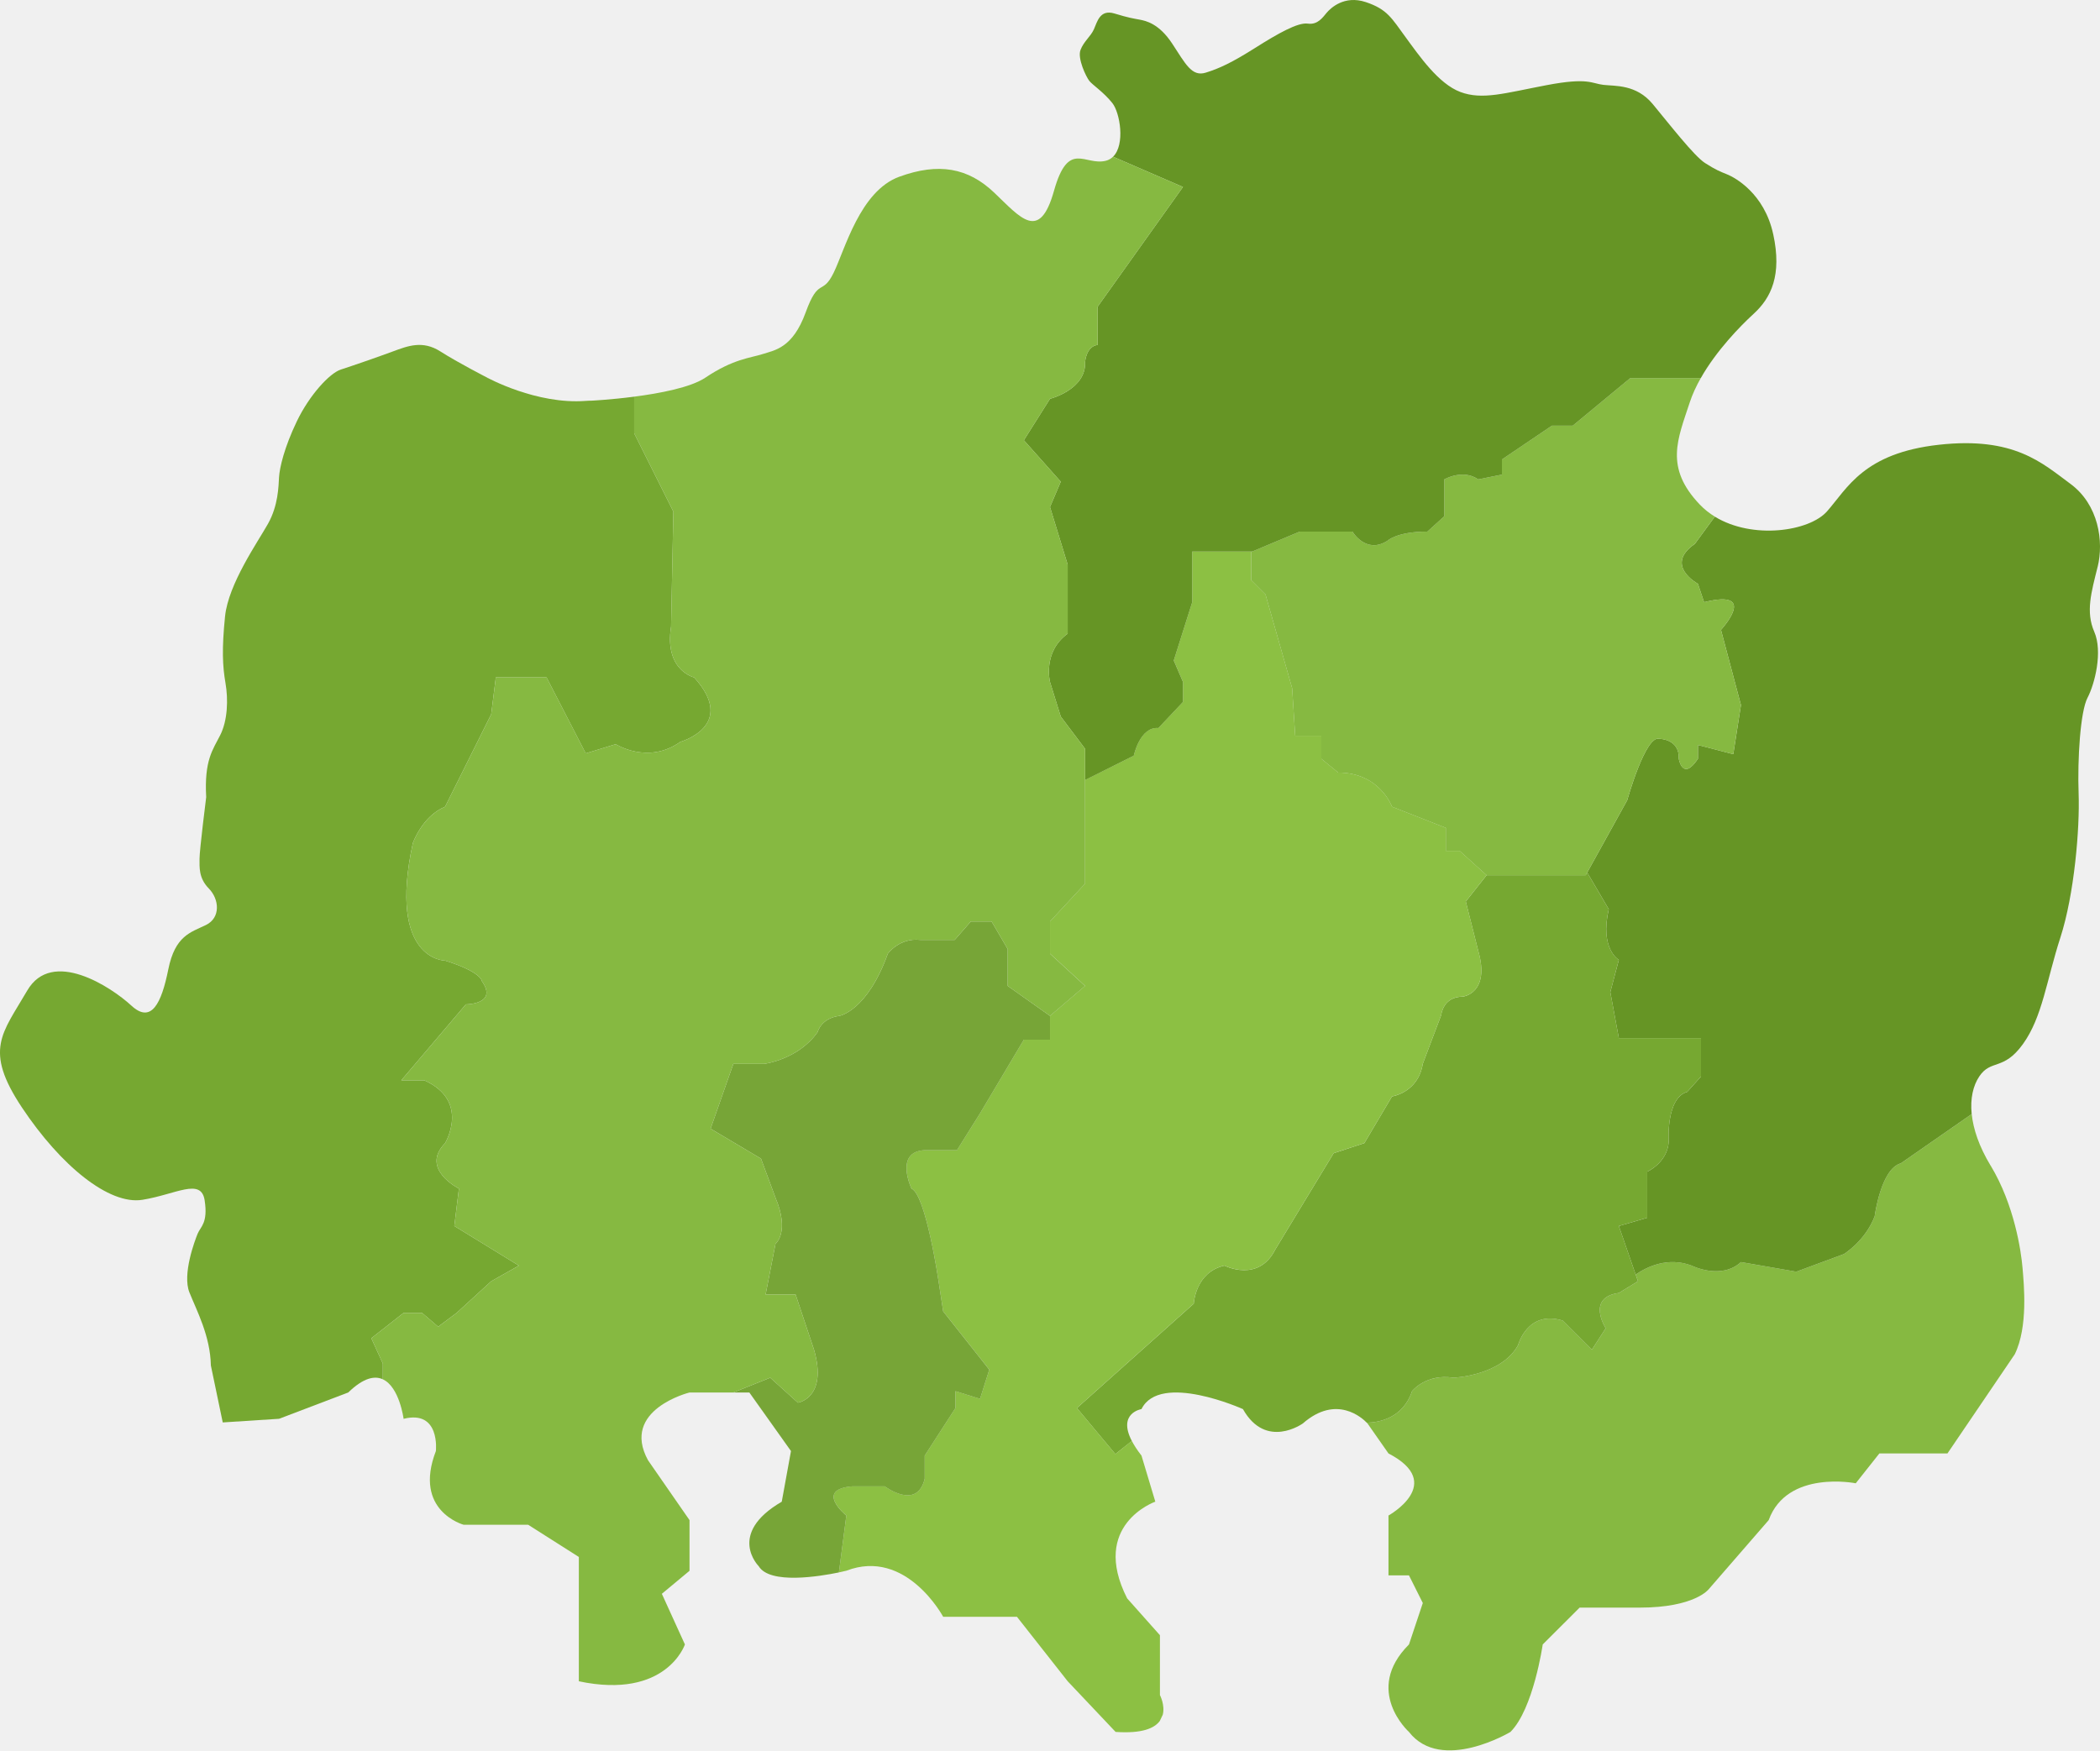
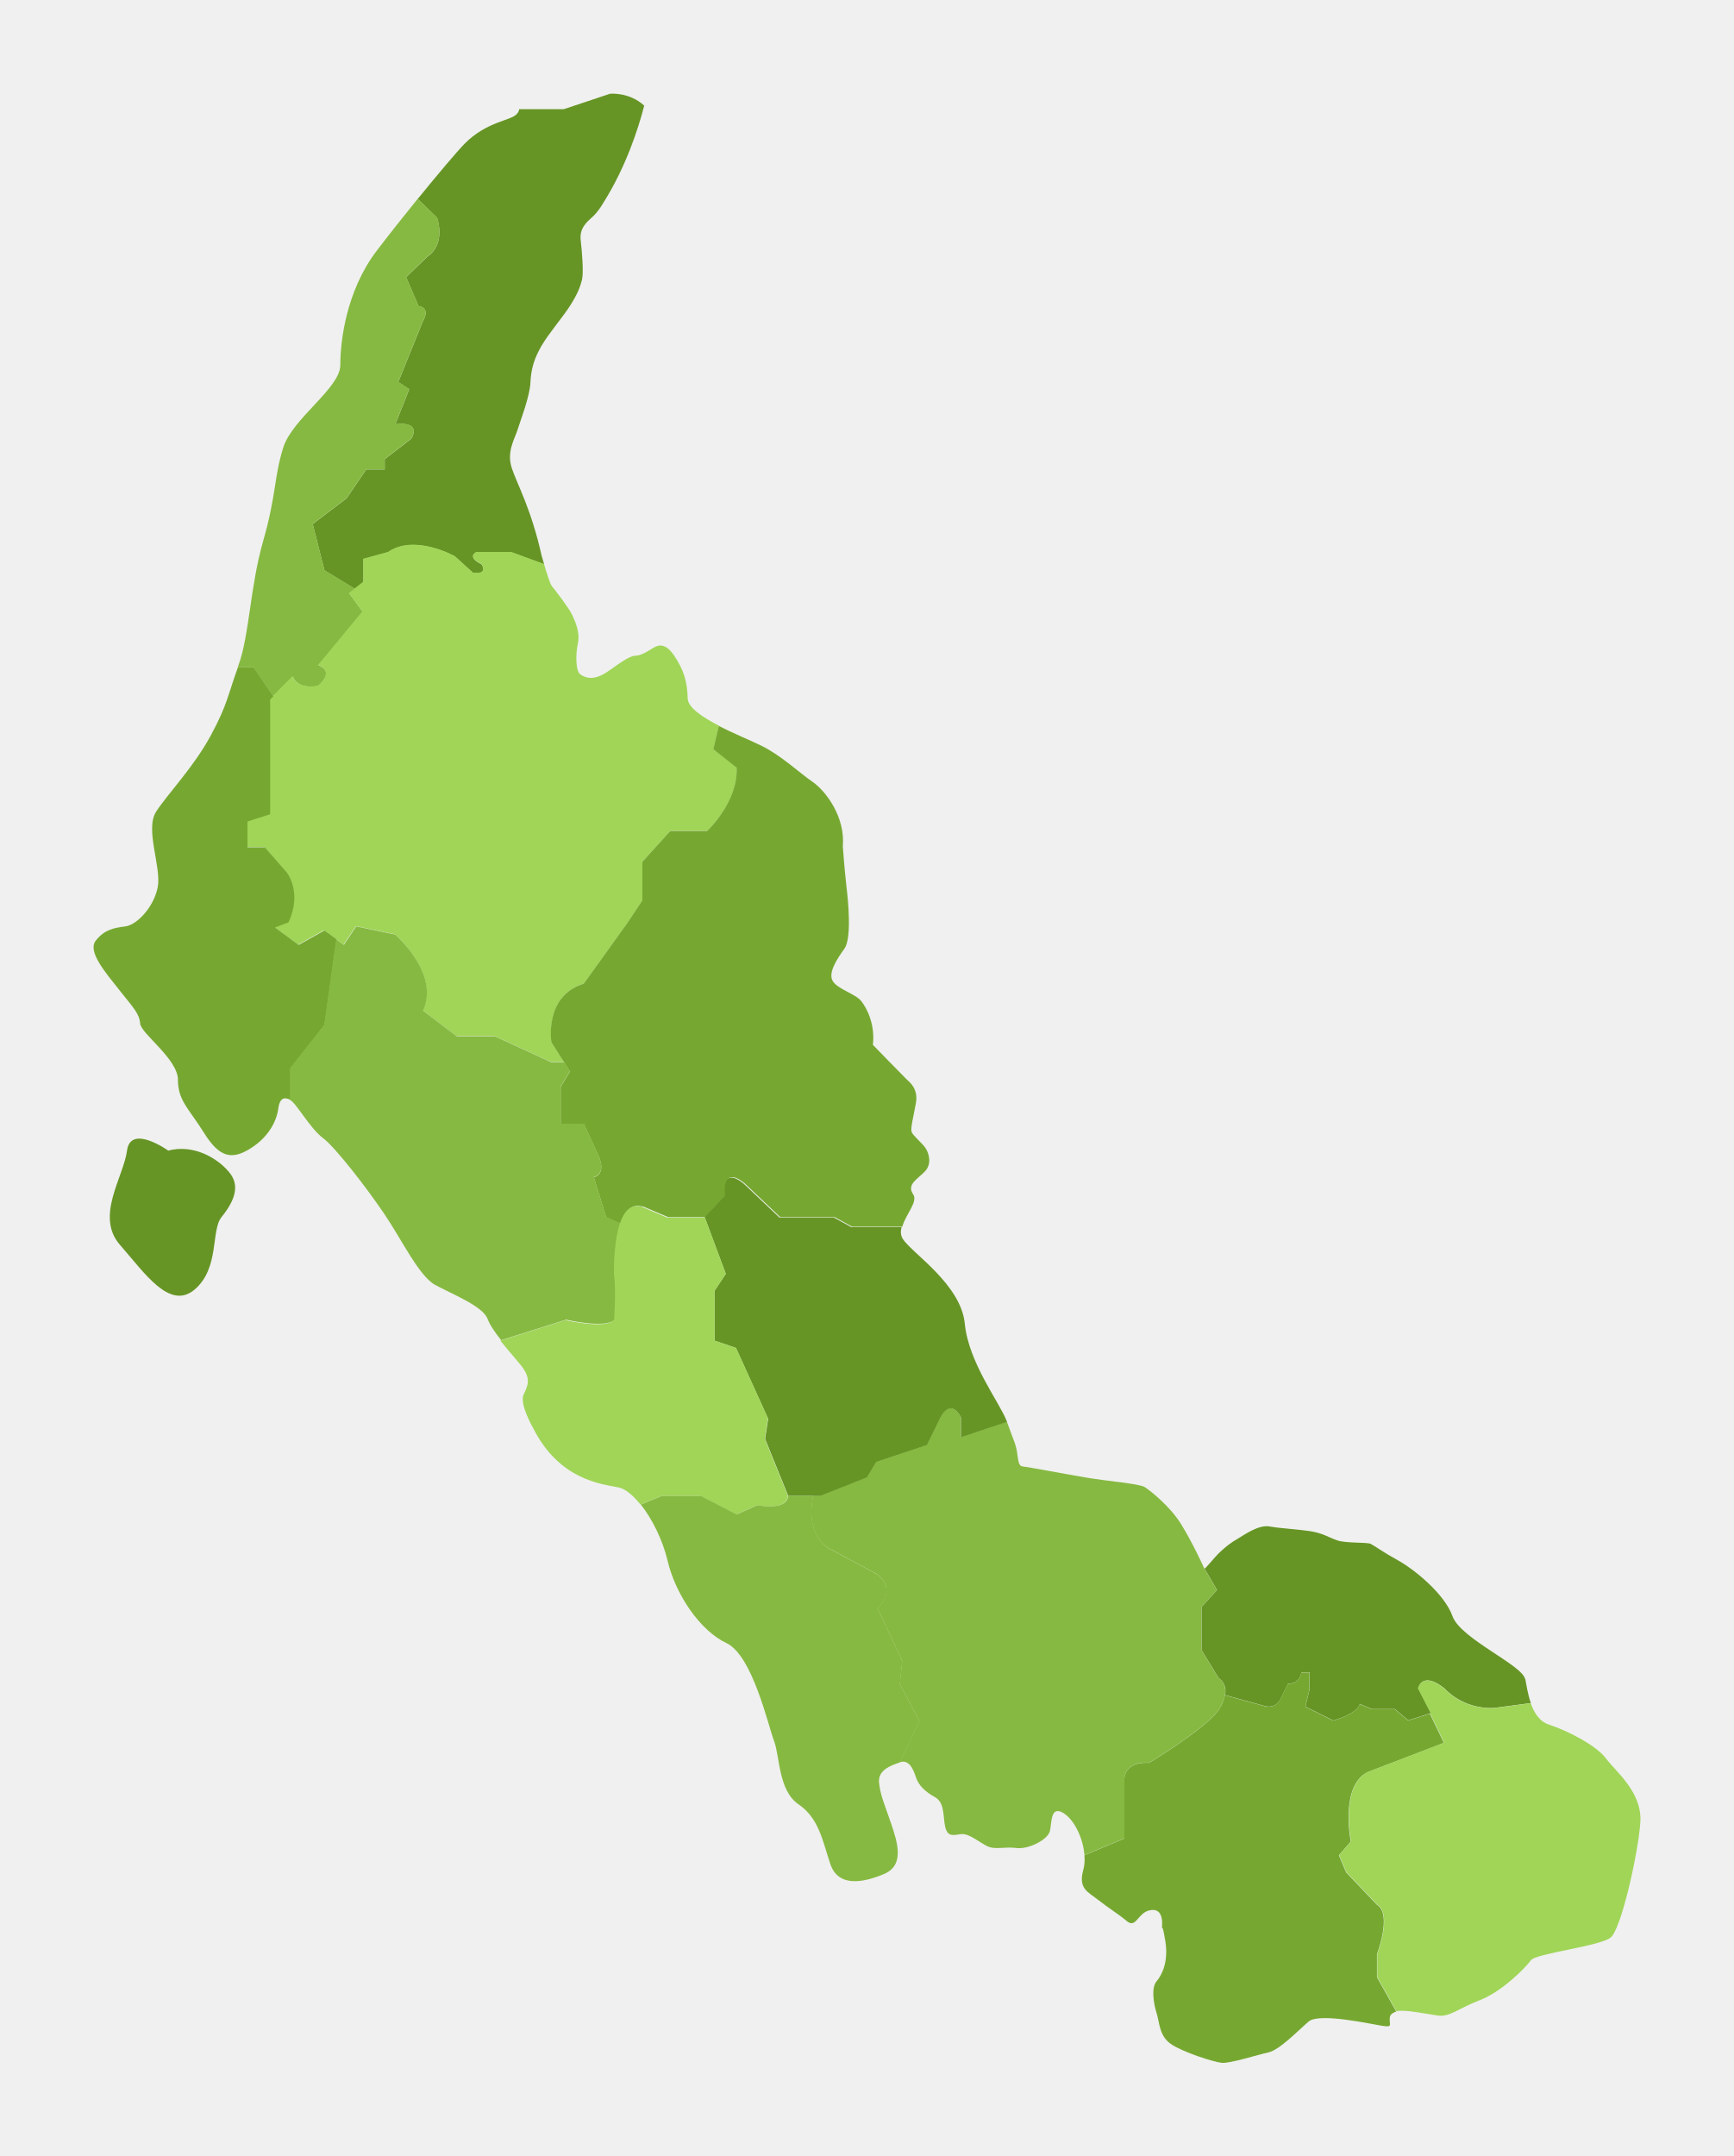
- <svg xmlns="http://www.w3.org/2000/svg" width="451" height="376" viewBox="0 0 451 376" fill="none">
-   <g clip-path="url(#clip0_53_33363)">
-     <path d="M427.503 250.385C425.013 246.255 423.775 242.506 423.448 239.311L408.225 249.895C403.932 251.062 402.615 261.256 402.615 261.256C400.634 266.534 396.014 269.383 396.014 269.383L385.783 273.171L373.898 271.109C369.605 275.026 363.336 271.875 363.336 271.875C358.206 269.917 353.675 272.138 351.283 273.785L351.783 275.229L347.673 277.741C340.592 278.731 344.85 285.324 344.85 285.324L341.879 289.938L335.605 283.672C328.014 281.362 326.033 288.949 326.033 288.949C322.403 295.542 312.167 295.948 312.167 295.948C306.225 295.033 303.254 298.841 303.254 298.841C301.308 304.678 296.128 305.558 293.543 305.618C293.632 305.712 293.682 305.766 293.682 305.766L298.193 312.216C310.627 318.665 298.193 325.55 298.193 325.55V338.41H302.595L305.566 344.345L302.595 353.248C292.691 363.14 302.595 372.043 302.595 372.043C309.528 380.946 324.384 372.043 324.384 372.043C329.336 367.097 331.317 353.248 331.317 353.248L339.24 345.334H352.115C363.999 345.334 366.971 341.378 366.971 341.378L379.846 326.539C383.807 315.658 398.544 318.626 398.544 318.626L403.615 312.216H418.238C419.823 309.886 421.942 306.765 424.641 302.783C431.534 292.614 432.693 290.913 432.693 290.913C435.585 285.022 434.659 275.926 434.362 272.35C434.06 268.774 432.629 258.862 427.518 250.385H427.503Z" fill="#86B941" />
-     <path d="M450.49 121.792C451.837 116.361 450.732 108.418 444.651 103.937C438.57 99.456 432.574 93.748 416.405 95.538C400.237 97.329 396.746 104.877 392.388 109.833C388.58 114.165 376.398 115.956 368.277 110.98L363.989 116.831C357.294 121.446 364.647 125.403 364.647 125.403L365.97 129.36C377.854 126.392 369.599 135.295 369.599 135.295L373.893 151.454L372.244 162.004L364.652 160.025V162.993C361.349 167.939 360.542 162.993 360.542 162.993C360.725 158.705 356.397 158.705 356.397 158.705C353.426 157.715 349.465 171.896 349.465 171.896L340.873 187.422L345.503 195.311C343.522 203.882 347.667 206.192 347.667 206.192L345.835 213.116L347.667 223.009H365.311V231.254L362.34 234.553C357.72 235.873 358.378 245.305 358.378 245.305C358.046 249.796 353.758 251.696 353.758 251.696V261.588L347.667 263.363L351.277 273.785C353.674 272.138 358.2 269.917 363.33 271.876C363.33 271.876 369.604 275.026 373.893 271.109L385.777 273.172L396.008 269.383C396.008 269.383 400.628 266.534 402.609 261.256C402.609 261.256 403.931 251.063 408.22 249.895L423.442 239.311C423.1 235.947 423.764 233.197 425.056 231.254C427.577 227.465 430.251 230.096 434.445 224.285C438.635 218.473 439.496 210.643 442.497 201.374C445.493 192.105 446.677 177.915 446.409 170.496C446.142 163.077 446.766 152.854 448.321 149.886C449.876 146.918 451.634 139.999 449.767 135.705C447.9 131.412 449.133 127.233 450.48 121.802L450.49 121.792Z" fill="#669525" />
-     <path d="M345.83 213.111L347.662 206.186C347.662 206.186 343.517 203.877 345.498 195.305L340.868 187.416L340.546 188H319.263L314.796 193.653L317.455 204.203C320.115 213.437 314.137 214.095 314.137 214.095C309.844 214.095 309.517 218.052 309.517 218.052L305.556 228.528C304.565 234.72 298.955 235.526 298.955 235.526L293.012 245.557L286.411 247.728L273.868 268.428C270.238 275.609 262.974 271.87 262.974 271.87C256.7 273.255 256.373 280.046 256.373 280.046L231.281 302.466L239.536 312.359L243.072 309.534C239.947 303.515 245.147 302.689 245.147 302.689C249.108 294.667 266.935 302.689 266.935 302.689C271.887 311.483 279.81 305.766 279.81 305.766C287.035 299.449 292.611 304.653 293.537 305.617C296.122 305.558 301.302 304.677 303.248 298.841C303.248 298.841 306.219 295.028 312.162 295.948C312.162 295.948 322.397 295.547 326.027 288.949C326.027 288.949 328.008 281.367 335.599 283.671L341.873 289.938L344.845 285.323C344.845 285.323 340.586 278.73 347.667 277.741L351.777 275.228L347.667 263.358L353.758 261.582V251.69C353.758 251.69 358.052 249.786 358.378 245.3C358.378 245.3 357.72 235.863 362.34 234.547L365.311 231.248V223.003H347.667L345.835 213.111H345.83Z" fill="#76A831" />
-     <path d="M369.6 135.29C369.6 135.29 377.854 126.387 365.97 129.355L364.648 125.398C364.648 125.398 357.294 121.441 363.989 116.826L368.277 110.975C367.114 110.263 366.034 109.412 365.073 108.408C357.408 100.4 360.315 94.332 362.88 86.477C363.469 84.682 364.306 82.891 365.296 81.155C365.286 81.175 365.271 81.195 365.262 81.215H350.123L337.763 91.438H333.287L322.556 98.694V101.953L317.455 102.977C314.172 100.668 310.176 102.977 310.176 102.977V110.891L306.546 114.19C299.945 114.19 297.964 116.168 297.964 116.168C293.344 119.136 290.452 114.19 290.452 114.19H279.147L268.911 118.478H268.693V124.631L271.778 127.713L277.498 147.828L278.157 158.052H283.767V162.998L287.397 165.965C296.31 165.965 298.95 173.296 298.95 173.296L310.503 177.836V182.782H313.474L319.263 188.01H340.546L349.46 171.901C349.46 171.901 353.421 157.72 356.393 158.71C356.393 158.71 360.721 158.71 360.537 162.998C360.537 162.998 361.345 167.944 364.648 162.998V160.03L372.239 162.009L373.888 151.459L369.595 135.3L369.6 135.29Z" fill="#86B941" />
-     <path d="M313.479 182.772H310.508V177.826L298.955 173.285C298.955 173.285 296.316 165.955 287.402 165.955L283.772 162.987V158.041H278.162L277.503 147.818L271.784 127.702L268.699 124.621V118.468H256.041V129.349L252.08 141.878L254.061 146.492V150.78L248.777 156.384C244.815 156.053 243.493 162.32 243.493 162.32L233.035 167.543V189.815L225.503 197.931V204.856L233.035 211.78L225.503 218.21V223.319H219.887L210.478 239.147L205.527 247.061H198.594C191.993 247.392 195.746 255.306 195.746 255.306C198.841 256.626 201.565 275.214 201.565 275.214L202.555 281.683L212.459 294.211L210.478 300.478L205.195 298.831V302.457L198.594 312.68V317.626C196.945 324.551 190.012 319.273 190.012 319.273H183.079C174.824 319.931 181.757 325.55 181.757 325.55L180.163 337.766L181.757 337.41C194.632 332.464 202.555 347.302 202.555 347.302H218.402L229.296 361.151L239.586 372.033C245.266 372.429 247.925 371.246 249.079 369.688L249.718 368.338C250.243 366.271 249.109 364.119 249.109 364.119V351.259L242.067 343.346C234.035 327.518 248.118 322.572 248.118 322.572L245.147 312.68C244.221 311.493 243.553 310.449 243.072 309.524L239.537 312.349L231.282 302.457L256.373 280.036C256.373 280.036 256.705 273.25 262.974 271.86C262.974 271.86 270.239 275.599 273.869 268.418L286.412 247.718L293.013 245.547L298.955 235.516C298.955 235.516 304.566 234.705 305.556 228.518L309.518 218.042C309.518 218.042 309.85 214.085 314.138 214.085C314.138 214.085 320.115 213.427 317.456 204.193L314.797 193.643L319.263 187.99L313.474 182.762L313.479 182.772Z" fill="#8CC043" />
-     <path d="M216.421 203.877L212.955 197.941H208.498L205.032 201.898H197.604C193.147 201.404 190.671 204.866 190.671 204.866C186.214 217.231 180.272 218.22 180.272 218.22C176.311 218.715 175.607 221.683 175.607 221.683C171.438 227.618 164.104 228.533 164.104 228.533H157.493L152.605 242.456L163.435 248.886L166.55 257.294C169.665 264.713 166.55 267.186 166.55 267.186L164.426 278.068H170.863L174.825 289.938C177.796 300.325 171.359 301.314 171.359 301.314L165.416 295.948L157.493 299.123H160.93L169.873 311.701L167.892 322.582C156.007 329.507 162.94 336.431 162.94 336.431C165.332 340.413 176.068 338.622 180.163 337.777L181.758 325.56C181.758 325.56 174.825 319.941 183.08 319.283H190.013C190.013 319.283 196.945 324.561 198.594 317.636V312.69L205.195 302.467V298.841L210.479 300.488L212.46 294.222L202.556 281.693L201.566 275.224C201.566 275.224 198.842 256.631 195.747 255.316C195.747 255.316 191.993 247.402 198.594 247.071H205.527L210.479 239.157L219.888 223.33H225.503V218.22L216.421 211.79V203.877Z" fill="#77A537" />
-     <path d="M380.816 50.306C378.909 41.487 372.526 38.109 370.941 37.466C369.357 36.823 368.505 36.507 366.168 35.013C363.83 33.519 358.453 26.585 354.932 22.341C351.411 18.097 346.914 18.523 344.359 18.231C341.809 17.944 341.131 16.584 332.143 18.295C323.155 20.007 318.352 21.53 313.627 19.759C308.908 17.984 304.788 11.969 301.842 7.953C298.895 3.937 297.959 1.993 293.319 0.45C288.679 -1.093 285.758 1.761 284.931 2.725C284.109 3.69 283.024 5.376 280.87 5.074C278.716 4.773 274.452 7.201 269.55 10.297C264.648 13.394 261.884 14.709 258.923 15.614C255.962 16.52 254.615 13.75 251.767 9.402C248.92 5.055 246.093 4.471 244.726 4.214C243.359 3.957 242.478 3.853 239.333 2.898C236.184 1.944 235.629 4.753 234.921 6.311C234.213 7.869 232.757 8.883 232.054 10.723C231.351 12.563 233.252 16.485 233.93 17.36C234.609 18.236 237.001 19.764 238.892 22.143C240.531 24.201 241.69 31.081 239.041 33.663L254.055 40.162L235.733 65.881V74.092C233.257 74.389 233.034 77.752 233.034 77.752C233.307 83.687 225.502 85.666 225.502 85.666L219.887 94.569L227.81 103.471L225.502 108.912L229.295 121.277V136.116C223.848 140.072 225.502 146.502 225.502 146.502L227.81 153.921L233.034 160.846V167.553L243.493 162.33C243.493 162.33 244.815 156.063 248.776 156.394L254.06 150.79V146.502L252.079 141.888L256.041 129.359V118.478H268.916L279.152 114.19H290.457C290.457 114.19 293.344 119.136 297.969 116.168C297.969 116.168 299.95 114.19 306.551 114.19L310.181 110.891V102.977C310.181 102.977 314.177 100.667 317.46 102.977L322.561 101.953V98.694L333.292 91.438H337.768L350.128 81.214H365.266C368.599 75.338 373.675 70.1 376.597 67.43C380.37 63.977 382.732 59.125 380.821 50.306H380.816Z" fill="#669525" />
-     <path d="M144.122 134.632L144.617 109.902L136.199 93.085V85.211C131.168 85.864 126.983 86.072 126.983 86.072C126.627 86.072 126.236 86.081 125.795 86.116C115.208 86.932 104.635 81.121 104.635 81.121L104.67 81.284C104.67 81.284 104.645 81.274 104.635 81.269V81.121C104.635 81.121 98.371 77.915 94.568 75.487C90.765 73.058 87.581 74.305 84.392 75.487C81.203 76.669 75.627 78.603 73.2 79.384C70.774 80.166 66.441 84.894 63.747 90.508C61.053 96.117 60.053 100.46 59.929 102.492C59.81 104.525 59.761 108.581 57.552 112.518C55.343 116.45 49.039 125.437 48.331 132.416C47.623 139.4 47.797 143.11 48.421 146.695C49.044 150.281 48.886 154.753 47.297 157.913C45.707 161.074 43.845 163.265 44.281 171.238C44.281 171.238 42.845 182.639 42.85 184.474C42.855 186.308 42.651 188.628 44.86 190.874C47.069 193.119 47.465 197.13 44.216 198.708C40.968 200.286 37.605 200.964 36.145 208.234C34.684 215.505 32.515 219.991 28.212 216.015C23.908 212.038 11.167 203.615 5.839 212.8C0.51 221.989 -3.565 225.467 4.724 237.921C13.014 250.37 23.398 258.887 30.588 257.73C37.779 256.572 43.196 252.932 43.949 257.834C44.707 262.735 43.068 263.487 42.449 265.005C41.825 266.524 39.121 273.725 40.676 277.618C42.231 281.51 45.167 286.976 45.286 293.322L47.836 305.553L59.934 304.772L74.79 299.118C78.058 295.948 80.46 295.483 82.218 296.289V292.906L79.742 287.465L86.674 282.025H90.636L94.102 284.992L98.064 282.025L105.492 275.224L111.434 271.87L97.569 263.358L98.559 255.316C98.559 255.316 90.141 251.137 95.588 245.562C95.588 245.562 101.035 236.521 91.131 232.07H86.179L100.045 215.747C100.045 215.747 106.978 215.747 103.511 210.801C103.511 210.801 103.511 208.823 95.588 206.35C95.588 206.35 83.208 206.35 88.655 181.125C88.655 181.125 90.636 175.343 95.588 173.29L105.492 153.427L106.482 145.513H117.377L125.795 161.835L132.233 159.857C132.233 159.857 139.165 164.308 146.098 159.362C146.098 159.362 158.478 155.9 149.069 145.513C149.069 145.513 142.632 144.03 144.117 134.632H144.122Z" fill="#76A831" />
-     <path d="M239.041 33.663C238.625 34.069 238.12 34.37 237.506 34.529C232.965 35.696 229.459 29.939 226.354 40.998C223.249 52.057 219.164 46.76 213.533 41.394C207.903 36.027 201.564 34.885 193.126 37.966C184.688 41.048 181.464 53.625 179.028 58.611C176.592 63.597 175.814 59.447 173.021 67.123C170.228 74.799 166.386 75.22 163.756 76.066C161.127 76.912 157.492 77.09 151.5 81.116C148.351 83.233 141.74 84.489 136.174 85.211C136.184 85.211 136.189 85.211 136.198 85.211V93.085L144.617 109.902L144.122 134.632C142.636 144.03 149.074 145.513 149.074 145.513C158.482 155.9 146.102 159.362 146.102 159.362C139.17 164.308 132.237 159.857 132.237 159.857L125.799 161.835L117.381 145.513H106.487L105.496 153.427L95.592 173.291C90.64 175.348 88.66 181.125 88.66 181.125C83.213 206.35 95.592 206.35 95.592 206.35C103.516 208.823 103.516 210.802 103.516 210.802C106.982 215.748 100.049 215.748 100.049 215.748L86.184 232.07H91.136C101.04 236.521 95.592 245.562 95.592 245.562C90.145 251.142 98.564 255.316 98.564 255.316L97.573 263.358L111.439 271.871L105.496 275.224L98.068 282.025L94.107 284.993L90.64 282.025H86.679L79.746 287.466L82.222 292.906V296.294C85.787 297.926 86.679 304.777 86.679 304.777C94.602 302.798 93.612 311.701 93.612 311.701C88.66 324.561 99.554 327.529 99.554 327.529H113.419L124.314 334.453V361.162C143.131 365.119 147.093 353.248 147.093 353.248L142.141 342.367L148.083 337.421V326.539L139.17 313.68C133.227 302.798 148.083 299.123 148.083 299.123H157.492L165.415 295.948L171.357 301.315C171.357 301.315 177.795 300.325 174.824 289.939L170.862 278.068H164.425L166.549 267.187C166.549 267.187 169.664 264.714 166.549 257.295L163.434 248.886L152.604 242.456L157.492 228.533H164.103C164.103 228.533 171.437 227.618 175.606 221.683C175.606 221.683 176.309 218.715 180.271 218.221C180.271 218.221 186.213 217.231 190.67 204.866C190.67 204.866 193.146 201.404 197.603 201.899H205.031L208.497 197.942H212.954L216.42 203.877V211.791L225.502 218.221L233.034 211.791L225.502 204.866V197.942L233.034 189.825V160.846L227.81 153.922L225.502 146.503C225.502 146.503 223.848 140.073 229.295 136.116V121.278L225.502 108.913L227.81 103.472L219.887 94.569L225.502 85.666C225.502 85.666 233.306 83.688 233.034 77.752C233.034 77.752 233.257 74.384 235.733 74.092V65.882L254.055 40.162L239.046 33.663H239.041Z" fill="#86B941" />
+ <svg xmlns="http://www.w3.org/2000/svg" id="Layer_1" version="1.1" viewBox="0 0 1124 1398">
+   <defs>
+     <style>
+       .st0 {
+         fill: none;
+       }
+ 
+       .st1,
+       .st2,
+       .st3,
+       .st4 {
+         fill: #86b941;
+       }
+ 
+       .st5 {
+         fill-opacity: .3;
+         fill-rule: evenodd;
+       }
+ 
+       .st5,
+       .st6 {
+         fill: #fff;
+       }
+ 
+       .st16,
+       .st17,
+       .st18 {
+         fill: #76a831;
+       }
+ 
+       .st23 {
+         fill: #f7feec;
+       }
+ 
+       .st24 {
+         fill: #3f74c7;
+       }
+ 
+       .st26,
+       .st27,
+       .st28 {
+         fill: #a0d557;
+       }
+ 
+       .st29 {
+         fill: #3860ad;
+       }
+ 
+       .st57,
+       .st58,
+       .st59,
+       .st60 {
+         fill: #669525;
+       }
+ 
+       .st61 {
+         fill: #626262;
+       }
+     </style>
+   </defs>
+   <g>
+     <path class="st1" d="M790.2,1088l-11-18v-28l10-11-8.2-14c-.3-.8-8-17.5-15.2-29s-19.7-21.3-23.3-23.7c-3.7-2.3-23.2-3.7-38-6.2s-37.2-6.8-41.2-7.2-2.5-7.3-5-14.7c0,0-1-2.8-5.3-14.3l-29.9,10v-13c-7-13-13.2,0-13.2,0l-8.8,18-33,11-5.9,10-30.3,12h-4.6c-5.7,28.3,12,35,12,35l29.8,16c13,11,0,22,0,22l16,34-1.6,15,12.7,24-12.7,26.8c6-2,8.7,4.2,10.5,9.7s6.2,9.5,12.5,13,5,12.8,6.5,19.2,5,5.5,10.2,4.7,12.5,5.8,17.5,8,10.8,0,18.5,1,20.3-5.3,21.7-11c1.3-5.7.3-17.3,9.3-11.3,6.8,4.5,12.3,16.3,13.1,26.9l25.9-10.9v-39s0-11,16-10c0,0,35-21,45-34,0,0,10-14,0-21Z" />
  </g>
-   <defs>
-     <clipPath id="clip0_53_33363">
-       <rect width="451" height="376" fill="white" />
-     </clipPath>
-   </defs>
+   <g>
+     <path class="st58" d="M230.1,381.8l5.6-4.4v-14.9l16-4.4c17.3-12,43.3,2.7,43.3,2.7l11.8,10.7c10.5,1.3,5.5-5.6,5.5-5.6-10-4.9-3.3-7.8-3.3-7.8h22.6l21.3,7.8c-.9-3.1-1.6-5.4-1.6-5.4-6.7-30.3-15.7-46-19.3-56.7-3.7-10.7,1.8-19.2,3.5-24.7s8.2-22.2,8.5-31.1c.4-8.9,2.5-15.6,7.1-23.6s13.7-18.5,18.5-26,6.6-12.1,7.8-16.8c1.2-4.7.1-18-.8-25.8s3.8-11.7,7.8-15.3c3.9-3.6,7.2-9.5,7.2-9.5,14.3-22.8,22.3-47.4,26.2-62.5-9.8-9-22.2-7.7-22.2-7.7l-30,10h-28.9c-.1.9-.4,1.8-1.5,3.1-4,4.5-19.5,4.7-34,19.4-4.6,4.7-16.9,19.2-30.3,35.7l12.5,12.1s6.2,16.7-6.2,25.3l-13.8,13.3,8,18.7s8.2.7,2.8,10l-15.9,39.3,7.1,4.7-9,22.7s17-2.7,10.4,9.3c0,0-9.3,7.3-17.3,13.3v6.7h-12l-12.7,18.7-22,16.7,7.6,30,19.8,12.1Z" />
+   </g>
+   <g>
+     <path class="st3" d="M283.4,141l-12.5-12.1c-9,11.1-18.5,23.1-26.6,33.7-20,26.3-23.6,59.1-23.6,74.1s-31,34.5-37,53.5-4.5,31-13,60.5-9,61.5-16,80.5c-.2.5-.4,1-.5,1.5h10.2l12.8,18.8,12.6-12.8c4,9.3,16.7,6,16.7,6,11.3-10,0-13.3,0-13.3l28.7-34.7-8.7-12,3.7-2.9-19.8-12.1-7.6-30,22-16.7,12.7-18.7h12v-6.7c8-6,17.3-13.3,17.3-13.3,6.7-12-10.4-9.3-10.4-9.3l9-22.7-7.1-4.7,15.9-39.3c5.4-9.3-2.8-10-2.8-10l-8-18.7,13.8-13.3c12.4-8.7,6.2-25.3,6.2-25.3Z" />
+   </g>
+   <g>
+     <path class="st28" d="M357.7,675.7s-5-30,21-38l28-39,10-15v-25l18.1-20h23.9s20.2-18.9,19.1-41l-15.1-12,3.6-15.1s0,0,0,0c-10.8-5.6-20.1-11.8-20.3-17.6-.3-11.2-2.5-18.5-8.8-27.9s-11.2-6.1-12.8-5.4-7.4,5.2-11.7,5.4c-4.3.1-8.9,3.6-18.2,10.1-9.3,6.5-14.7,4.4-18,2.2-3.4-2.2-3.2-13.5-1.7-20.4,1.5-7-1.8-14.2-3.9-18.6-2.1-4.4-11.1-16.1-12.9-18.2-1.2-1.3-3.6-9.1-5.2-14.5l-21.3-7.8h-22.6s-6.7,2.9,3.3,7.8c0,0,5,6.9-5.5,5.6l-11.8-10.7s-26-14.7-43.3-2.7l-16,4.4v14.9l-9.3,7.3,8.7,12-28.7,34.7s11.3,3.3,0,13.3c0,0-12.7,3.3-16.7-6l-14.7,14.9v74.4l-14.7,4.7v16.7h11.3l14,16s10.7,12.7,1.3,32.7l-8.7,3.3,15.3,11.3,16.6-9.3,12.8,9.3,8-12,25.3,5.3s29.4,25.3,18,49.3l22,16.7h24.7l36.3,16.7h8.6l-8.2-13Z" />
+   </g>
+   <g>
+     <path class="st17" d="M210.3,603.4l-16.6,9.3-15.3-11.3,8.7-3.3c9.3-20-1.3-32.7-1.3-32.7l-14-16h-11.3v-16.7l14.7-4.7v-74.4l2.1-2.1-12.8-18.8h-10.2c-6.5,17.8-6.7,24-17.5,44-11,20.5-28,38-35.5,49.5s3.5,36,1,49-13.5,24.5-21,25.5-13.4,2-19.1,9.1c-5.8,7.1,6.3,20.9,15.3,32.3s12.9,15.1,13.4,21.6,24.5,23,24.5,36.5,7,18.5,17,34.5,18,17.5,30,10,17-18,18-25.5,4-8,8-6v-20.5l22.1-28,7.8-55.6-7.8-5.7Z" />
+   </g>
+   <g>
+     <path class="st16" d="M416.8,782.2l16.5,7h24l13.4-14.5s-2.9-19.5,12.1-7.5l23.2,22h35.3l11.3,6.2h32.6s0,0,0,0c2-7.8,10.4-16.2,7-21-4.5-6.5,3.2-10,7.8-15s2.3-12.1,0-15.3c-2.3-3.2-8-7.8-8.8-10.2s1.2-9.7,2.8-18.7-3.8-13.3-5.7-15c-1.8-1.7-22.2-22.7-22.2-22.7,1.5-13-3.7-23.5-7.5-28.3-3.8-4.8-15.2-7.7-18.5-13-3.3-5.3,2.8-14.5,7.5-21s2.7-29.5,1.3-40.8c-1.3-11.3-2.3-25.5-2.3-25.5,1.7-19.3-11.2-36.2-19.7-42-8.5-5.8-20.2-17-33-23.3-6.2-3.1-17.6-7.7-27.7-12.9l-3.6,15.1,15.1,12c1.1,22.1-19.1,41-19.1,41h-23.9l-18.1,20v25l-10,15-28,39c-26,8-21,38-21,38l12,19-6,10v24h15l9.5,20.5c5.5,12.5-3,14.1-3,14.1l8,25.9,9.3,4.3c2.6-7.9,7-13.5,14.3-11.2Z" />
+   </g>
+   <g>
+     <path class="st60" d="M653.1,922c0-.2-.1-.4-.2-.5-4.5-12-24.7-37.7-27.2-63.2s-34-45.5-40.1-54.8c-1.6-2.4-1.6-5.1-.9-7.8h-32.6l-11.3-6.2h-35.3l-23.2-22c-15-12-12.1,7.5-12.1,7.5l-13.2,14.2,13.7,36.8-7.3,11v32.3l13.9,4.7,20.9,46-2,13,15,37h20.8l30.3-12,5.9-10,33-11,8.8-18s6.2-13,13.2,0v13l29.9-10Z" />
+   </g>
+   <g>
+     <path class="st59" d="M109,746s-24.3-17.3-26.6,0c-2.3,17.3-20.8,42.7-4.6,61.2,16.2,18.5,32.3,42.7,48.5,28.9,16.2-13.9,10.4-38.2,17.3-46.8,6.9-8.6,12.7-19,5.8-28.2-6.9-9.2-23.1-19.6-40.4-15Z" />
+   </g>
+   <g>
+     <path class="st2" d="M365.9,688.7h-8.6l-36.3-16.7h-24.7l-22-16.7c11.3-24-18-49.3-18-49.3l-25.3-5.3-8,12-5-3.6-7.8,55.6-22.1,28v20.5c4,2,13,18.5,21.2,24.6s28.7,32.7,39.7,49c11.1,16.2,22.6,40.5,33.1,46.3,10.5,5.8,31,13.7,34.1,22.1,1.5,4,4.9,8.9,8.8,13.8l42.2-13.3s25.5,6,31.5,0c0,0,1.5-18,0-30,0,0-.6-19.2,3.7-32.3l-9.3-4.3-8-25.9s8.5-1.6,3-14.1l-9.5-20.5h-15v-24l6-10" />
+   </g>
+   <g>
+     <path class="st27" d="M498.2,920l-20.9-46-13.9-4.7v-32.3l7.3-11-13.7-36.8-.3.3h-24l-16.5-7c-19.5-6-18,43.5-18,43.5,1.5,12,0,30,0,30-6,6-31.5,0-31.5,0l-42.2,13.3c4.3,5.4,9.2,10.9,13.1,15.7,7.4,9.1,4.6,13.5,1.9,19.5-2.6,6.1,6.1,21.2,6.1,21.2,17.1,34.2,44.6,36.5,55.6,38.8,4.4.9,9.4,5.1,14.2,11.1h0l13.6-5.6h25.4l23.2,12,13.4-6s19,4,20-6l-15-37,2-13Z" />
+   </g>
+   <g>
+     <path class="st4" d="M585.2,1077l-16-34s13-11,0-22l-29.8-16s-17.6-6.7-12-35h-16.2c-1,10-20,6-20,6l-13.4,6-23.2-12h-25.4l-13.6,5.6h0c7.3,9.2,14.1,22.8,17.3,36.2,5.2,22.3,21.3,45.7,38.2,53.6,16.9,7.9,27.1,53.6,30.9,63.5,3.8,9.9,2.7,32.1,15.9,41.1,13.2,9,15.5,23.5,20.6,38.7,5.1,15.1,21.1,12.2,34.7,6.5,13.6-5.7,9-20.2,4.5-33.4-4.5-13.1-6.7-17.6-7.6-25.8-.9-8.2,7.5-11.2,13.5-13.2l12.7-26.8-12.7-24,1.6-15Z" />
+   </g>
+   <g>
+     <path class="st57" d="M989.1,1088.8c-1.8-9.2-41.9-26.2-47.1-40.8-5.2-14.7-25.3-30.7-35.3-36.2s-15.3-9.5-17.7-10.7c-2.3-1.2-16-.3-21.8-2.3s-9.2-4.7-17.8-6c-8.7-1.3-18.7-1.7-26-3-7.3-1.3-16.5,5.5-20.8,8s-7.2,4.7-11.3,8.5-9.8,11.5-10.2,10.7l8.2,14-10,11v28l11,18c4.3,3,4.9,7.2,4.2,11.1l26.1,7.2s6.1,2,9.7-4.3l5-10.3s7.3.7,8.7-7.3h5.3v11.1l-2.7,11.1,18,9s15.3-4,17.3-10.7l8,3.3h14.7l8.7,7.3,14.7-4.7-8.3-16.1s2.4-11.5,17,0c0,0,11.3,13.5,31.9,12.8l24.2-3.2c-1.9-5.4-2.8-11.3-3.6-15.6Z" />
+   </g>
+   <g>
+     <path class="st18" d="M913.2,1115.6l-8.7-7.3h-14.7l-8-3.3c-2,6.7-17.3,10.7-17.3,10.7l-18-9,2.7-11.1v-11.1h-5.3c-1.3,8-8.7,7.3-8.7,7.3l-5,10.3c-3.6,6.3-9.7,4.3-9.7,4.3l-26.1-7.2h0c-.9,5.3-4.2,9.9-4.2,9.9-10,13-45,34-45,34-16-1-16,10-16,10v39l-25.9,10.9h0c.3,3.5,0,6.8-.8,9.7-3.3,12,3,14,10.3,19.7,7.3,5.7,12,8.3,18,13.3s7-5.3,14.7-7c7.7-1.7,8.7,5.3,8,12,0,0,.3-4.3,2.3,8.3,2,12.7-2,21.3-5.7,25.7-3.7,4.3-1.9,14.7,0,20.7,1.9,5.9,1.6,14.7,9.3,20,7.7,5.3,27.8,11.7,33,12.2,5.2.5,23-5.2,30.3-6.8,7.3-1.7,19-14,26-20s42,2,47.8,2.8,5,.2,4.8-3.3c-.2-3.5.5-4.5,4.2-6l-12.5-22.2v-15s10-26,0-32l-20-21-4.7-11.1,7.7-8.9s-7.2-36,10.9-45l26.1-10,23.4-9-9.1-18.9-14.3,4.5Z" />
+   </g>
+   <g>
+     <path class="st26" d="M927.5,1111.1l9.1,18.9-23.4,9-26.1,10c-18.1,9-10.9,45-10.9,45l-7.7,8.9,4.7,11.1,20,21c10,6,0,32,0,32v15l12.5,22.2c3.7-1.5,18.5,1.5,26.5,2.7,8,1.2,13.3-4.5,27.6-10,14.3-5.5,29.9-21.3,33-25.8,3.1-4.5,44.9-9.1,51.8-14.8,6.9-5.6,17.9-55.1,19.2-74.6,1.4-19.5-15.7-32.7-22.2-41.4-6.5-8.7-25.3-18.2-37-22-6.2-2-9.7-7.7-11.9-13.9,0,0,0,0,0,0l-24.2,3.2c-20.7.7-31.9-12.8-31.9-12.8-14.6-11.5-17,0-17,0l8.3,16.1" />
+   </g>
</svg>
